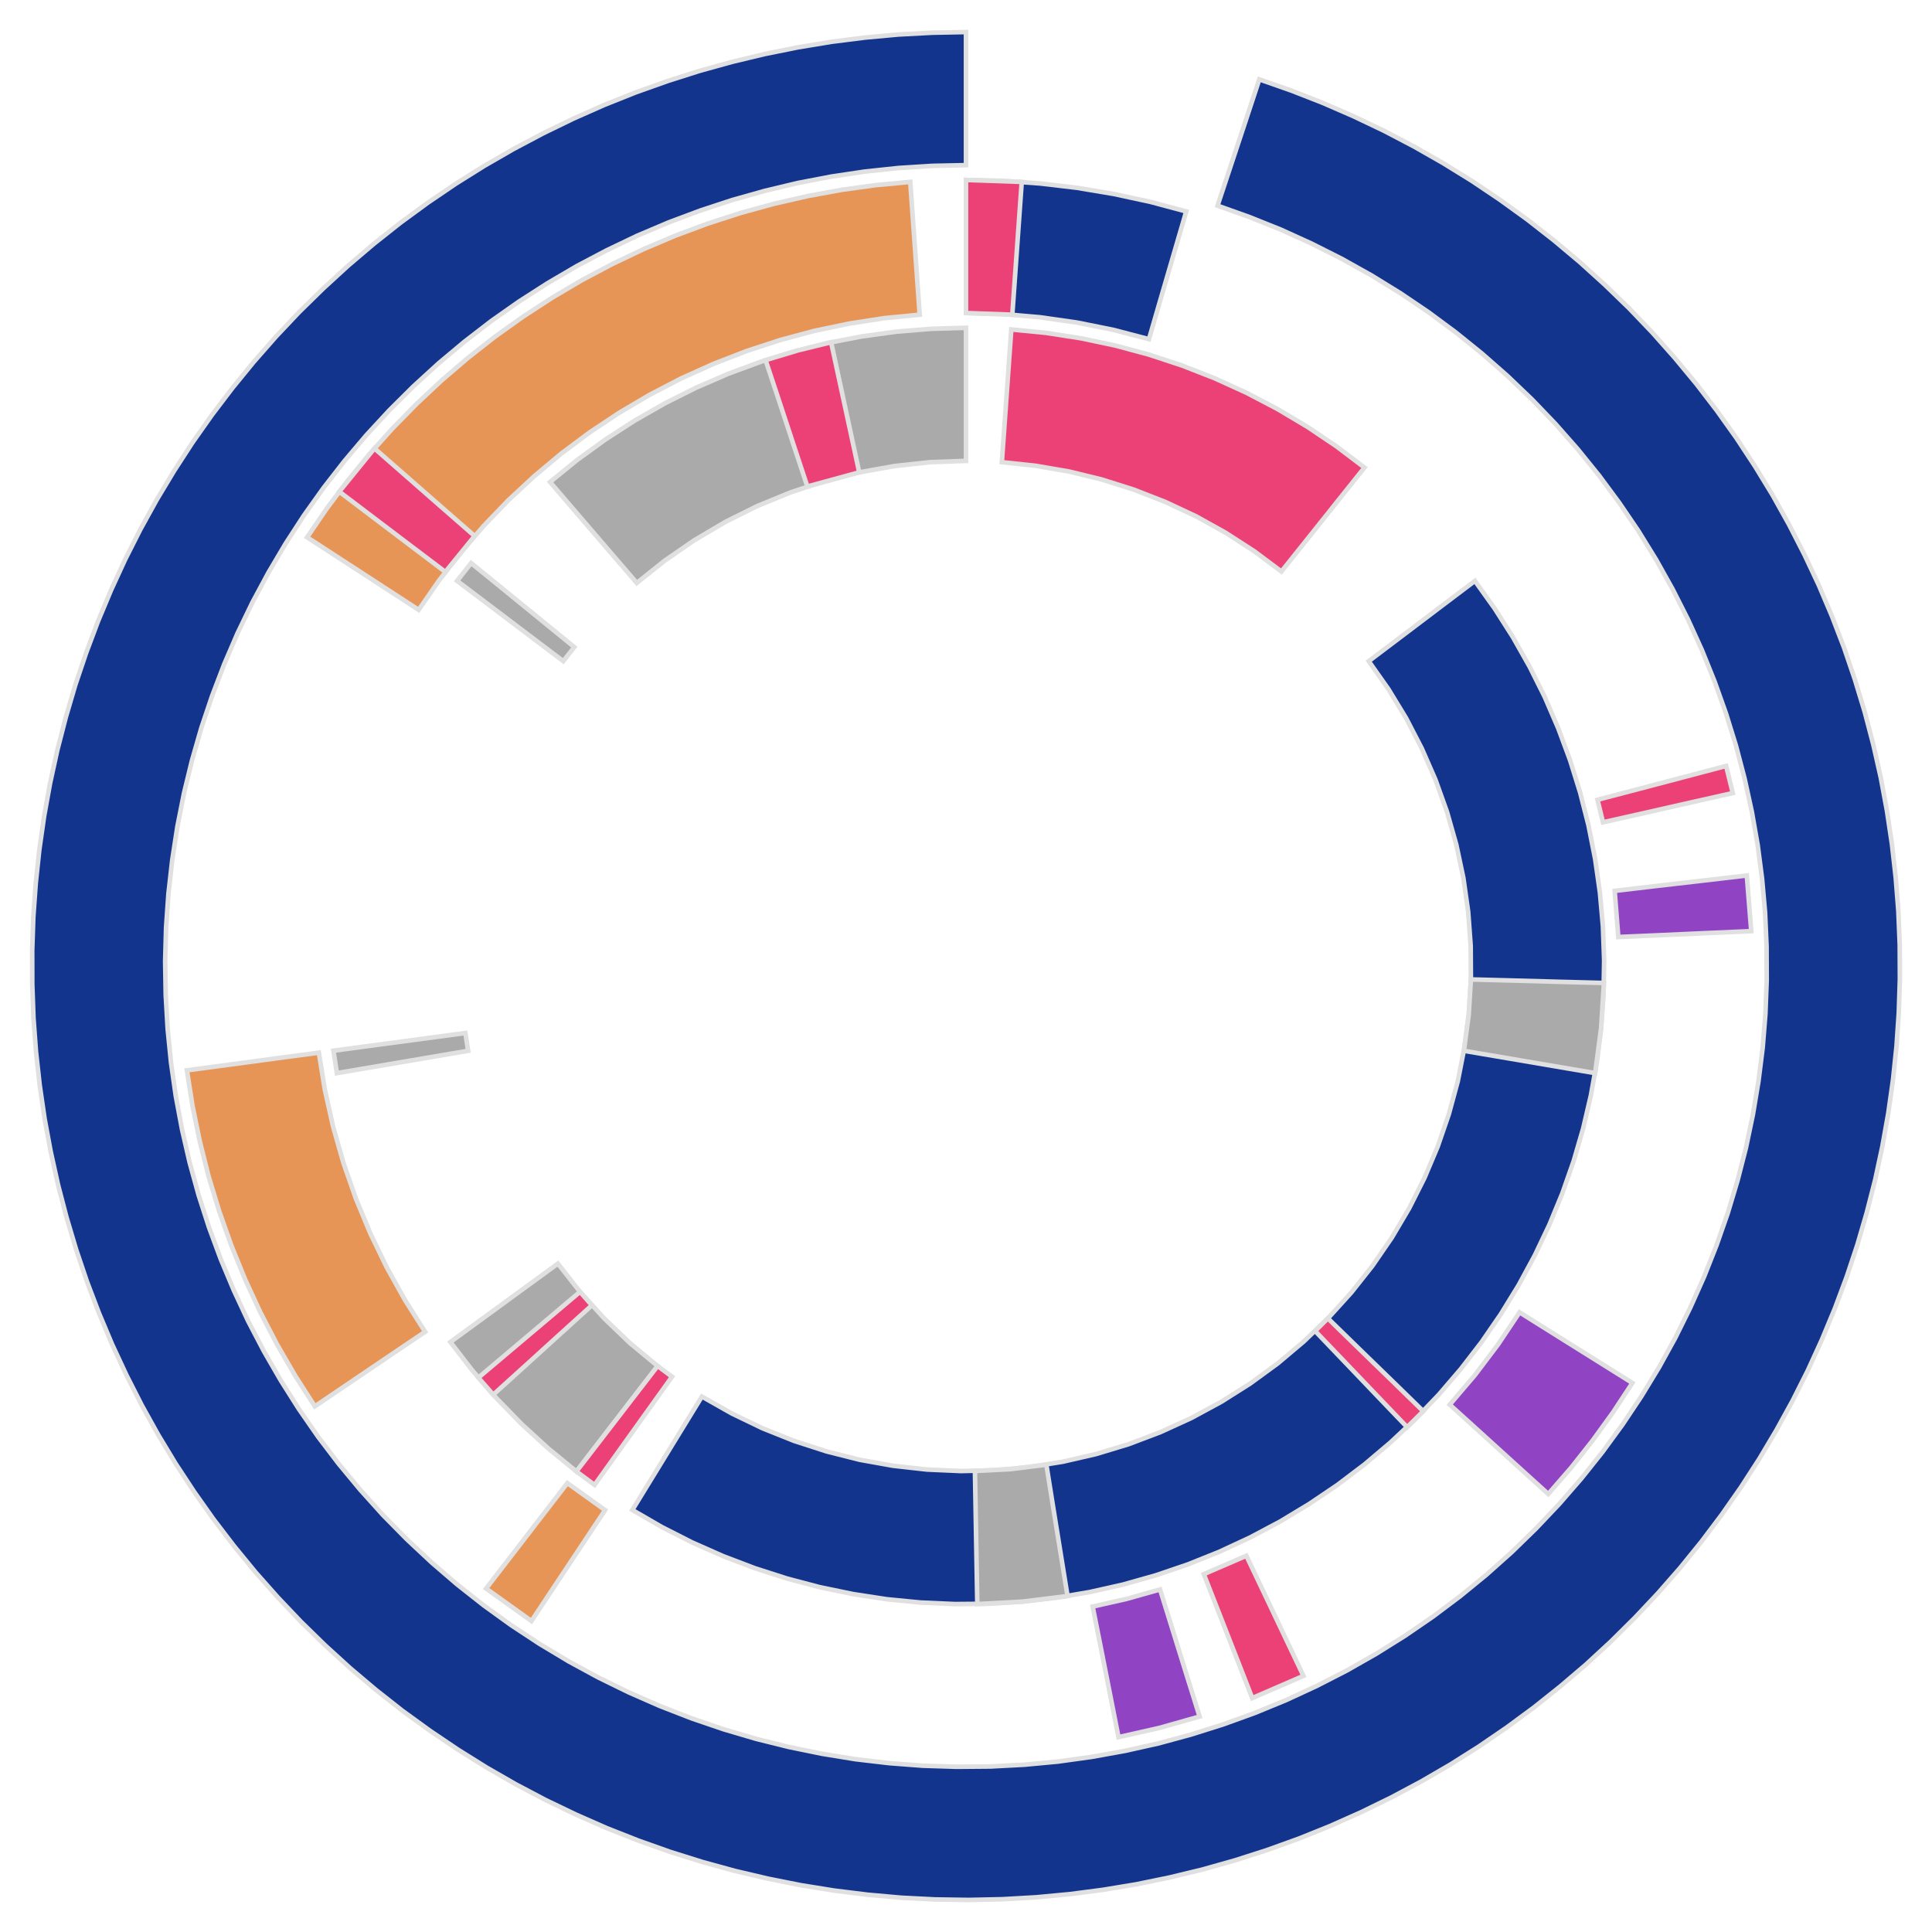
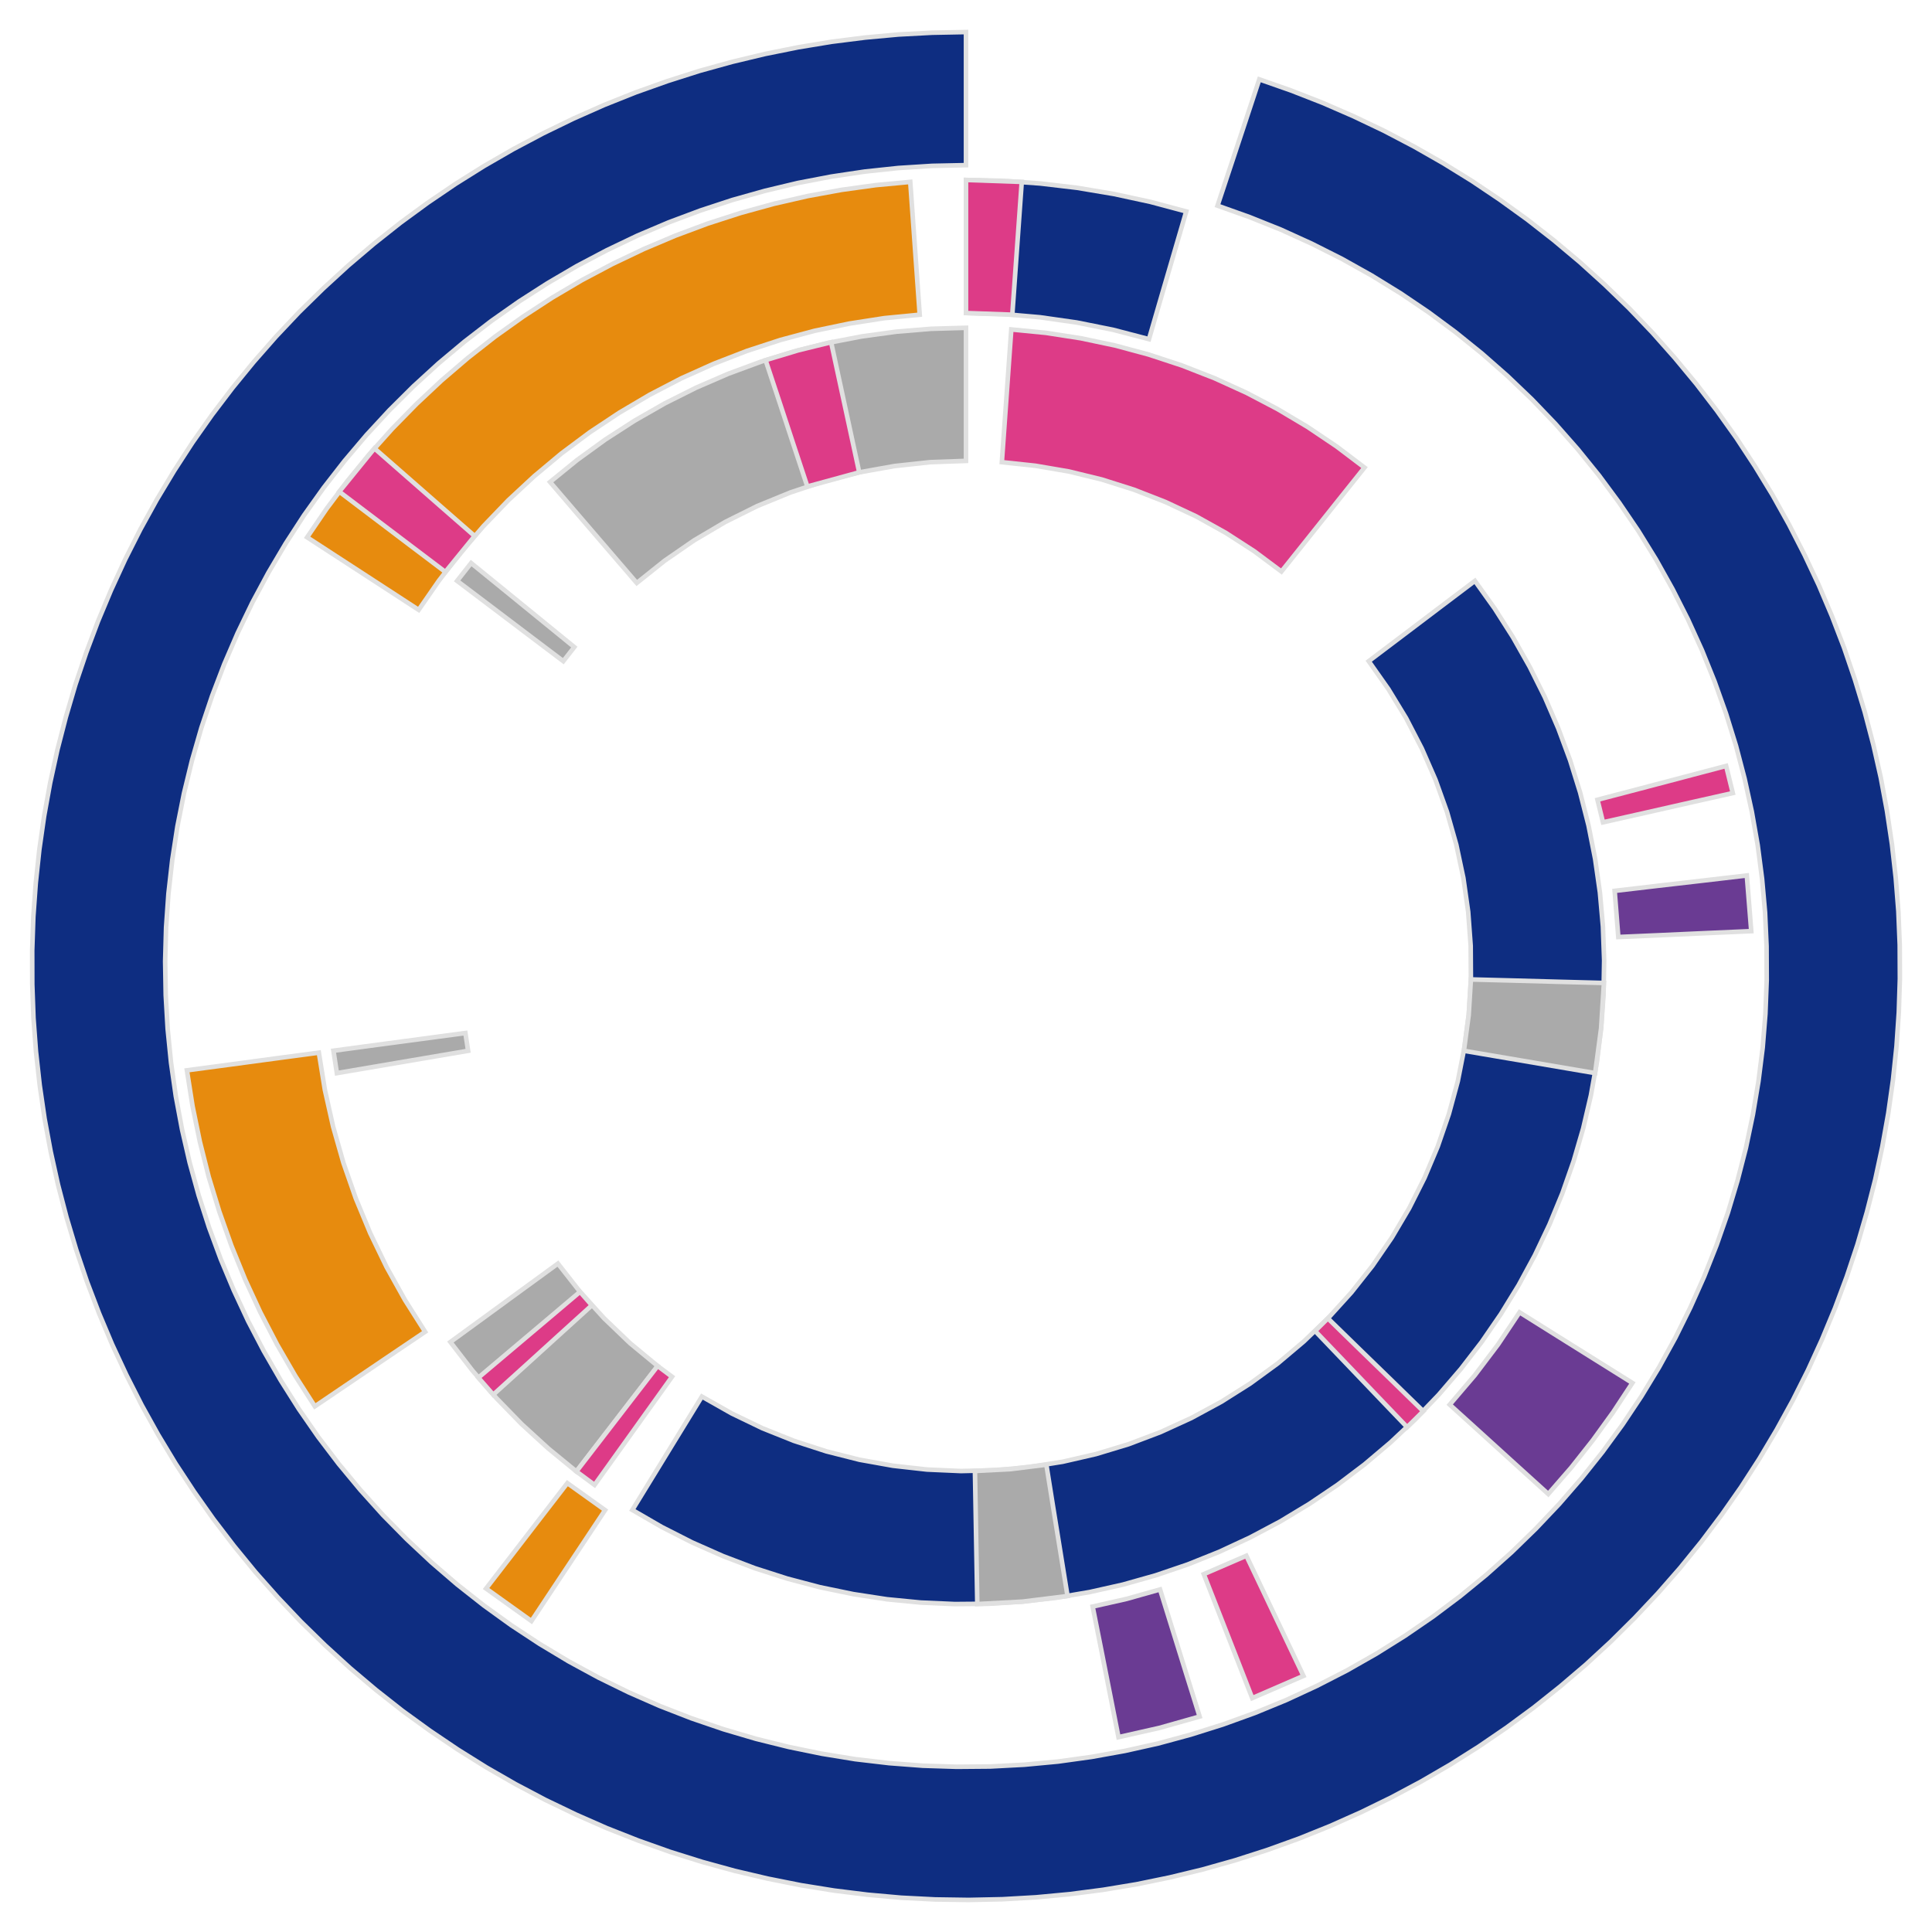
<svg xmlns="http://www.w3.org/2000/svg" class="svglite" width="270.00pt" height="270.00pt" viewBox="0 0 270.00 270.00">
  <defs>
    <style type="text/css">
    .svglite line, .svglite polyline, .svglite polygon, .svglite path, .svglite rect, .svglite circle {
      fill: none;
      stroke: #000000;
      stroke-linecap: round;
      stroke-linejoin: round;
      stroke-miterlimit: 10.00;
    }
    .svglite text {
      white-space: pre;
    }
  </style>
  </defs>
  <rect width="100%" height="100%" style="stroke: none; fill: none;" />
  <defs>
    <clipPath id="cpMC4wMHwyNzAuMDB8MC4wMHwyNzAuMDA=">
      <rect x="0.00" y="0.00" width="270.00" height="270.00" />
    </clipPath>
  </defs>
  <g clip-path="url(#cpMC4wMHwyNzAuMDB8MC4wMHwyNzAuMDA=)">
-     <polygon points="135.00,23.08 135.00,16.88 135.00,10.68 135.00,4.48 130.28,4.57 125.57,4.82 120.88,5.25 116.20,5.84 111.54,6.61 106.92,7.54 102.33,8.64 97.78,9.90 93.29,11.33 88.85,12.91 84.46,14.66 80.15,16.57 75.91,18.63 71.74,20.84 67.65,23.20 63.66,25.70 59.76,28.35 55.95,31.14 52.25,34.07 48.66,37.12 45.18,40.31 41.81,43.61 38.57,47.04 35.46,50.58 32.47,54.24 29.62,57.99 26.90,61.85 24.33,65.81 21.90,69.85 19.62,73.98 17.49,78.19 15.52,82.47 13.70,86.82 12.04,91.24 10.53,95.71 9.20,100.23 8.02,104.80 7.01,109.41 6.17,114.05 5.50,118.72 5.00,123.41 4.66,128.12 4.50,132.83 4.51,137.55 4.68,142.26 5.03,146.97 5.55,151.66 6.23,156.32 7.09,160.96 8.11,165.57 9.30,170.13 10.65,174.65 12.16,179.12 13.84,183.53 15.67,187.88 17.66,192.15 19.80,196.36 22.09,200.48 24.53,204.52 27.12,208.46 29.84,212.31 32.71,216.06 35.70,219.71 38.83,223.24 42.08,226.66 45.45,229.95 48.94,233.13 52.54,236.17 56.25,239.09 60.07,241.86 63.98,244.50 67.98,247.00 72.07,249.35 76.24,251.55 80.49,253.59 84.81,255.49 89.20,257.22 93.65,258.80 98.15,260.21 102.70,261.46 107.29,262.54 111.91,263.46 116.57,264.21 121.25,264.79 125.95,265.21 130.66,265.45 135.38,265.52 140.10,265.42 144.80,265.15 149.50,264.71 154.18,264.10 158.83,263.33 163.45,262.38 168.04,261.27 172.58,259.99 177.07,258.55 181.51,256.95 185.88,255.19 190.19,253.27 194.43,251.20 198.59,248.98 202.67,246.61 206.66,244.09 210.55,241.43 214.35,238.63 218.04,235.69 221.63,232.63 225.10,229.43 228.45,226.11 231.68,222.68 234.79,219.13 237.76,215.47 240.60,211.70 243.31,207.83 245.87,203.87 248.28,199.82 250.55,195.69 252.67,191.47 254.63,187.18 256.44,182.82 258.09,178.40 259.58,173.93 260.90,169.40 262.07,164.83 263.06,160.22 263.89,155.57 264.55,150.90 265.04,146.21 265.36,141.50 265.51,136.79 265.49,132.07 265.30,127.36 264.93,122.66 264.40,117.97 263.70,113.30 262.84,108.67 261.80,104.07 260.60,99.50 259.23,94.99 257.71,90.52 256.02,86.12 254.18,81.78 252.17,77.51 250.02,73.31 247.72,69.19 245.26,65.16 242.67,61.22 239.93,57.38 237.06,53.64 234.05,50.01 230.92,46.48 227.66,43.07 224.27,39.79 220.77,36.62 217.16,33.59 213.44,30.68 209.62,27.92 205.71,25.29 201.70,22.81 197.60,20.47 193.42,18.28 189.16,16.25 184.84,14.37 180.44,12.65 175.99,11.09 174.05,16.97 172.10,22.86 170.15,28.74 174.61,30.33 179.00,32.09 183.31,34.05 187.54,36.18 191.67,38.49 195.70,40.97 199.62,43.62 203.43,46.44 207.11,49.41 210.67,52.54 214.09,55.81 217.36,59.22 220.49,62.77 223.47,66.45 226.29,70.26 228.95,74.17 231.44,78.20 233.75,82.33 235.89,86.55 237.85,90.86 239.62,95.25 241.21,99.71 242.61,104.23 243.81,108.81 244.82,113.43 245.64,118.10 246.25,122.79 246.67,127.50 246.88,132.23 246.90,136.97 246.72,141.70 246.34,146.41 245.75,151.11 244.97,155.78 244.00,160.41 242.82,165.00 241.46,169.53 239.90,174.00 238.16,178.40 236.23,182.72 234.13,186.96 231.84,191.11 229.38,195.15 226.75,199.09 223.96,202.91 221.01,206.61 217.91,210.18 214.65,213.62 211.26,216.92 207.73,220.07 204.06,223.07 200.28,225.91 196.37,228.59 192.36,231.10 188.25,233.44 184.04,235.60 179.74,237.59 175.36,239.39 170.91,241.00 166.40,242.42 161.83,243.66 157.21,244.69 152.55,245.53 147.86,246.18 143.15,246.62 138.42,246.87 133.69,246.91 128.96,246.76 124.24,246.40 119.54,245.85 114.87,245.09 110.23,244.14 105.64,243.00 101.10,241.66 96.62,240.13 92.20,238.41 87.87,236.51 83.62,234.43 79.46,232.17 75.40,229.73 71.45,227.13 67.61,224.36 63.89,221.43 60.30,218.34 56.85,215.11 53.53,211.74 50.36,208.22 47.34,204.58 44.47,200.81 41.77,196.92 39.24,192.92 36.87,188.82 34.68,184.63 32.68,180.34 30.85,175.97 29.21,171.53 27.76,167.03 26.50,162.46 25.44,157.85 24.57,153.20 23.90,148.51 23.43,143.80 23.16,139.08 23.08,134.34 23.21,129.61 23.54,124.89 24.07,120.19 24.79,115.51 25.71,110.87 26.83,106.27 28.14,101.72 29.65,97.23 31.34,92.81 33.21,88.47 35.27,84.20 37.51,80.03 39.92,75.96 42.50,71.99 45.25,68.14 48.16,64.40 51.22,60.79 54.43,57.32 57.79,53.98 61.28,50.79 64.91,47.75 68.66,44.86 72.53,42.14 76.52,39.58 80.60,37.19 84.79,34.98 89.06,32.94 93.42,31.09 97.85,29.43 102.35,27.95 106.90,26.67 111.51,25.57 116.16,24.68 120.84,23.98 125.54,23.48 130.27,23.18 135.00,23.08 " style="stroke-width: 0.64; stroke: #E0E0E0; stroke-linecap: butt; stroke-linejoin: miter; fill: #12348D;" />
-     <polygon points="98.09,195.17 94.85,200.45 91.61,205.74 88.37,211.02 92.48,213.40 96.71,215.55 101.05,217.47 105.49,219.16 110.01,220.61 114.60,221.82 119.25,222.78 123.95,223.50 128.67,223.96 133.42,224.17 138.17,224.13 142.90,223.83 147.62,223.29 152.30,222.49 156.93,221.45 161.50,220.16 166.00,218.63 170.41,216.86 174.71,214.86 178.91,212.63 182.97,210.18 186.91,207.52 190.69,204.66 194.32,201.59 197.78,198.34 201.07,194.91 204.16,191.31 207.06,187.55 209.75,183.64 212.24,179.59 214.50,175.42 216.54,171.13 218.35,166.74 219.92,162.26 221.25,157.70 222.33,153.08 223.17,148.40 223.76,143.69 224.10,138.96 224.18,134.21 224.01,129.46 223.59,124.73 222.92,120.03 222.00,115.37 220.83,110.77 219.42,106.24 217.77,101.79 215.89,97.43 213.77,93.18 211.43,89.04 208.88,85.04 206.12,81.18 201.17,84.92 196.23,88.66 191.28,92.40 194.03,96.30 196.51,100.37 198.70,104.60 200.61,108.97 202.22,113.46 203.52,118.04 204.51,122.70 205.18,127.42 205.53,132.17 205.56,136.94 205.27,141.70 204.65,146.42 203.73,151.10 202.48,155.70 200.93,160.21 199.08,164.60 196.94,168.85 194.51,172.96 191.81,176.89 188.86,180.62 185.66,184.15 182.22,187.46 178.58,190.53 174.73,193.34 170.70,195.89 166.51,198.16 162.18,200.14 157.72,201.83 153.16,203.21 148.51,204.28 143.81,205.03 139.06,205.47 134.30,205.58 129.54,205.37 124.80,204.84 120.11,204.00 115.49,202.83 110.95,201.36 106.53,199.59 102.24,197.52 98.09,195.17 " style="stroke-width: 0.64; stroke: #E0E0E0; stroke-linecap: butt; stroke-linejoin: miter; fill: #12348D;" />
-     <polygon points="79.29,207.27 75.50,212.18 71.72,217.09 67.93,222.00 74.27,226.54 77.70,221.37 81.13,216.21 84.56,211.04 79.29,207.27 " style="stroke-width: 0.64; stroke: #E0E0E0; stroke-linecap: butt; stroke-linejoin: miter; fill: #E79556;" />
-     <polygon points="44.56,147.11 38.41,147.93 32.26,148.76 26.12,149.58 26.91,154.59 27.93,159.55 29.17,164.47 30.65,169.32 32.34,174.09 34.25,178.79 36.38,183.39 38.72,187.89 41.26,192.27 44.00,196.54 49.14,193.06 54.27,189.59 59.41,186.12 56.59,181.67 54.03,177.08 51.74,172.34 49.72,167.47 47.99,162.50 46.55,157.44 45.40,152.31 44.56,147.11 " style="stroke-width: 0.64; stroke: #E0E0E0; stroke-linecap: butt; stroke-linejoin: miter; fill: #E79556;" />
-     <polygon points="128.53,43.98 128.09,37.79 127.65,31.61 127.21,25.42 122.40,25.87 117.62,26.53 112.87,27.40 108.16,28.48 103.51,29.76 98.92,31.24 94.39,32.93 89.95,34.81 85.59,36.89 81.32,39.15 77.17,41.60 73.12,44.24 69.19,47.04 65.39,50.02 61.72,53.16 58.20,56.46 54.82,59.91 51.60,63.50 48.54,67.24 45.64,71.10 42.92,75.09 48.12,78.47 53.32,81.85 58.51,85.23 61.33,81.16 64.36,77.24 67.60,73.49 71.03,69.92 74.66,66.55 78.46,63.37 82.43,60.41 86.56,57.67 90.83,55.15 95.22,52.87 99.74,50.84 104.36,49.05 109.07,47.51 113.85,46.23 118.70,45.22 123.60,44.46 128.53,43.98 " style="stroke-width: 0.64; stroke: #E0E0E0; stroke-linecap: butt; stroke-linejoin: miter; fill: #E79556;" />
+     <polygon points="135.00,23.08 135.00,16.88 135.00,10.68 135.00,4.48 130.28,4.57 125.57,4.82 120.88,5.25 116.20,5.84 111.54,6.61 106.92,7.54 102.33,8.64 97.78,9.90 93.29,11.33 88.85,12.91 84.46,14.66 80.15,16.57 75.91,18.63 71.74,20.84 67.65,23.20 63.66,25.70 59.76,28.35 55.95,31.14 52.25,34.07 48.66,37.12 45.18,40.31 41.81,43.61 38.57,47.04 35.46,50.58 32.47,54.24 29.62,57.99 26.90,61.85 24.33,65.81 21.90,69.85 19.62,73.98 17.49,78.19 15.52,82.47 13.70,86.82 12.04,91.24 10.53,95.71 9.20,100.23 8.02,104.80 7.01,109.41 6.17,114.05 5.50,118.72 5.00,123.41 4.66,128.12 4.50,132.83 4.51,137.55 4.68,142.26 5.03,146.97 5.55,151.66 6.23,156.32 7.09,160.96 8.11,165.57 9.30,170.13 10.65,174.65 12.16,179.12 13.84,183.53 15.67,187.88 17.66,192.15 19.80,196.36 22.09,200.48 24.53,204.52 27.12,208.46 29.84,212.31 32.71,216.06 35.70,219.71 38.83,223.24 42.08,226.66 45.45,229.95 48.94,233.13 52.54,236.17 56.25,239.09 60.07,241.86 63.98,244.50 67.98,247.00 72.07,249.35 76.24,251.55 80.49,253.59 84.81,255.49 89.20,257.22 93.65,258.80 98.15,260.21 102.70,261.46 107.29,262.54 111.91,263.46 116.57,264.21 121.25,264.79 125.95,265.21 130.66,265.45 135.38,265.52 140.10,265.42 144.80,265.15 149.50,264.71 154.18,264.10 158.83,263.33 163.45,262.38 168.04,261.27 172.58,259.99 177.07,258.55 181.51,256.95 185.88,255.19 190.19,253.27 194.43,251.20 198.59,248.98 202.67,246.61 206.66,244.09 210.55,241.43 214.35,238.63 218.04,235.69 221.63,232.63 225.10,229.43 228.45,226.11 231.68,222.68 234.79,219.13 237.76,215.47 240.60,211.70 243.31,207.83 245.87,203.87 248.28,199.82 250.55,195.69 252.67,191.47 254.63,187.18 256.44,182.82 258.09,178.40 259.58,173.93 260.90,169.40 262.07,164.83 263.06,160.22 263.89,155.57 264.55,150.90 265.04,146.21 265.36,141.50 265.51,136.79 265.49,132.07 265.30,127.36 264.93,122.66 264.40,117.97 263.70,113.30 262.84,108.67 261.80,104.07 260.60,99.50 259.23,94.99 257.71,90.52 256.02,86.12 254.18,81.78 252.17,77.51 250.02,73.31 247.72,69.19 245.26,65.16 242.67,61.22 239.93,57.38 237.06,53.64 234.05,50.01 230.92,46.48 227.66,43.07 224.27,39.79 220.77,36.62 217.16,33.59 213.44,30.68 209.62,27.92 205.71,25.29 201.70,22.81 197.60,20.47 193.42,18.28 189.16,16.25 184.84,14.37 180.44,12.65 175.99,11.09 174.05,16.97 172.10,22.86 170.15,28.74 174.61,30.33 179.00,32.09 183.31,34.05 187.54,36.18 191.67,38.49 195.70,40.97 199.62,43.62 203.43,46.44 207.11,49.41 210.67,52.54 214.09,55.81 217.36,59.22 220.49,62.77 223.47,66.45 226.29,70.26 228.95,74.17 231.44,78.20 233.75,82.33 235.89,86.55 237.85,90.86 239.62,95.25 241.21,99.71 242.61,104.23 243.81,108.81 244.82,113.43 245.64,118.10 246.25,122.79 246.67,127.50 246.88,132.23 246.90,136.97 246.72,141.70 246.34,146.41 245.75,151.11 244.97,155.78 244.00,160.41 242.82,165.00 241.46,169.53 239.90,174.00 238.16,178.40 236.23,182.72 234.13,186.96 231.84,191.11 229.38,195.15 226.75,199.09 223.96,202.91 221.01,206.61 217.91,210.18 214.65,213.62 211.26,216.92 207.73,220.07 204.06,223.07 200.28,225.91 196.37,228.59 192.36,231.10 188.25,233.44 184.04,235.60 179.74,237.59 175.36,239.39 170.91,241.00 166.40,242.42 161.83,243.66 157.21,244.69 152.55,245.53 147.86,246.18 143.15,246.62 138.42,246.87 133.69,246.91 128.96,246.76 124.24,246.40 119.54,245.85 114.87,245.09 110.23,244.14 105.64,243.00 101.10,241.66 96.62,240.13 92.20,238.41 87.87,236.51 83.62,234.43 79.46,232.17 75.40,229.73 71.45,227.13 67.61,224.36 63.89,221.43 60.30,218.34 56.85,215.11 53.53,211.74 50.36,208.22 47.34,204.58 44.47,200.81 41.77,196.92 39.24,192.92 36.87,188.82 34.68,184.63 32.68,180.34 30.85,175.97 29.21,171.53 27.76,167.03 26.50,162.46 25.44,157.85 24.57,153.20 23.90,148.51 23.43,143.80 23.16,139.08 23.08,134.34 23.21,129.61 23.54,124.89 24.07,120.19 24.79,115.51 25.71,110.87 26.83,106.27 28.14,101.72 29.65,97.23 31.34,92.81 33.21,88.47 35.27,84.20 37.51,80.03 39.92,75.96 42.50,71.99 45.25,68.14 48.16,64.40 51.22,60.79 54.43,57.32 57.79,53.98 61.28,50.79 64.91,47.75 68.66,44.86 72.53,42.14 76.52,39.58 80.60,37.19 84.79,34.98 89.06,32.94 93.42,31.09 97.85,29.43 102.35,27.95 106.90,26.67 111.51,25.57 116.16,24.68 120.84,23.98 125.54,23.48 130.27,23.18 135.00,23.08 " style="stroke-width: 0.64; stroke: #E0E0E0; stroke-linecap: butt; stroke-linejoin: miter; fill: #0E2D81;" />
+     <polygon points="98.09,195.17 94.85,200.45 91.61,205.74 88.37,211.02 92.48,213.40 96.71,215.55 101.05,217.47 105.49,219.16 110.01,220.61 114.60,221.82 119.25,222.78 123.95,223.50 128.67,223.96 133.42,224.17 138.17,224.13 142.90,223.83 147.62,223.29 152.30,222.49 156.93,221.45 161.50,220.16 166.00,218.63 170.41,216.86 174.71,214.86 178.91,212.63 182.97,210.18 186.91,207.52 190.69,204.66 194.32,201.59 197.78,198.34 201.07,194.91 204.16,191.31 207.06,187.55 209.75,183.64 212.24,179.59 214.50,175.42 216.54,171.13 218.35,166.74 219.92,162.26 221.25,157.70 222.33,153.08 223.17,148.40 223.76,143.69 224.10,138.96 224.18,134.21 224.01,129.46 223.59,124.73 222.92,120.03 222.00,115.37 220.83,110.77 219.42,106.24 217.77,101.79 215.89,97.43 213.77,93.18 211.43,89.04 208.88,85.04 206.12,81.18 201.17,84.92 196.23,88.66 191.28,92.40 194.03,96.30 196.51,100.37 198.70,104.60 200.61,108.97 202.22,113.46 203.52,118.04 204.51,122.70 205.18,127.42 205.53,132.17 205.56,136.94 205.27,141.70 204.65,146.42 203.73,151.10 202.48,155.70 200.93,160.21 199.08,164.60 196.94,168.85 194.51,172.96 191.81,176.89 188.86,180.62 185.66,184.15 182.22,187.46 178.58,190.53 174.73,193.34 170.70,195.89 166.51,198.16 162.18,200.14 157.72,201.83 153.16,203.21 148.51,204.28 143.81,205.03 139.06,205.47 134.30,205.58 129.54,205.37 124.80,204.84 120.11,204.00 115.49,202.83 110.95,201.36 106.53,199.59 102.24,197.52 98.09,195.17 " style="stroke-width: 0.64; stroke: #E0E0E0; stroke-linecap: butt; stroke-linejoin: miter; fill: #0E2D81;" />
+     <polygon points="79.29,207.27 75.50,212.18 71.72,217.09 67.93,222.00 74.27,226.54 77.70,221.37 81.13,216.21 84.56,211.04 79.29,207.27 " style="stroke-width: 0.64; stroke: #E0E0E0; stroke-linecap: butt; stroke-linejoin: miter; fill: #E78B0E;" />
+     <polygon points="44.56,147.11 38.41,147.93 32.26,148.76 26.12,149.58 26.91,154.59 27.93,159.55 29.17,164.47 30.65,169.32 32.34,174.09 34.25,178.79 36.38,183.39 38.72,187.89 41.26,192.27 44.00,196.54 49.14,193.06 54.27,189.59 59.41,186.12 56.59,181.67 54.03,177.08 51.74,172.34 49.72,167.47 47.99,162.50 46.55,157.44 45.40,152.31 44.56,147.11 " style="stroke-width: 0.64; stroke: #E0E0E0; stroke-linecap: butt; stroke-linejoin: miter; fill: #E78B0E;" />
+     <polygon points="128.53,43.98 128.09,37.79 127.65,31.61 127.21,25.42 122.40,25.87 117.62,26.53 112.87,27.40 108.16,28.48 103.51,29.76 98.92,31.24 94.39,32.93 89.95,34.81 85.59,36.89 81.32,39.15 77.17,41.60 73.12,44.24 69.19,47.04 65.39,50.02 61.72,53.16 58.20,56.46 54.82,59.91 51.60,63.50 48.54,67.24 45.64,71.10 42.92,75.09 48.12,78.47 53.32,81.85 58.51,85.23 61.33,81.16 64.36,77.24 67.60,73.49 71.03,69.92 74.66,66.55 78.46,63.37 82.43,60.41 86.56,57.67 90.83,55.15 95.22,52.87 99.74,50.84 104.36,49.05 109.07,47.51 113.85,46.23 118.70,45.22 123.60,44.46 128.53,43.98 " style="stroke-width: 0.64; stroke: #E0E0E0; stroke-linecap: butt; stroke-linejoin: miter; fill: #E78B0E;" />
    <polygon points="204.58,146.85 210.70,147.89 216.81,148.93 222.92,149.97 223.76,143.69 224.15,137.37 217.96,137.21 211.76,137.04 205.56,136.88 205.25,141.88 204.58,146.85 " style="stroke-width: 0.64; stroke: #E0E0E0; stroke-linecap: butt; stroke-linejoin: miter; fill: #AAAAAA;" />
    <polygon points="136.25,205.57 136.36,211.77 136.47,217.97 136.58,224.17 142.90,223.83 149.19,223.05 148.20,216.93 147.21,210.81 146.23,204.69 141.26,205.31 136.25,205.57 " style="stroke-width: 0.64; stroke: #E0E0E0; stroke-linecap: butt; stroke-linejoin: miter; fill: #AAAAAA;" />
    <polygon points="77.97,176.59 72.96,180.24 67.95,183.90 62.94,187.55 66.04,191.56 69.36,195.38 72.89,199.01 76.63,202.43 80.55,205.64 84.34,200.72 88.12,195.81 91.91,190.90 88.05,187.71 84.43,184.24 81.06,180.53 77.97,176.59 " style="stroke-width: 0.64; stroke: #E0E0E0; stroke-linecap: butt; stroke-linejoin: miter; fill: #AAAAAA;" />
    <polygon points="65.04,144.37 58.89,145.19 52.75,146.01 46.60,146.84 47.08,149.97 53.19,148.93 59.30,147.89 65.42,146.85 65.04,144.37 " style="stroke-width: 0.64; stroke: #E0E0E0; stroke-linecap: butt; stroke-linejoin: miter; fill: #AAAAAA;" />
    <polygon points="80.26,90.43 75.46,86.52 70.65,82.60 65.84,78.69 63.88,81.18 68.83,84.92 73.77,88.66 78.72,92.40 80.26,90.43 " style="stroke-width: 0.64; stroke: #E0E0E0; stroke-linecap: butt; stroke-linejoin: miter; fill: #AAAAAA;" />
    <polygon points="135.00,64.41 135.00,58.21 135.00,52.01 135.00,45.81 130.13,45.95 125.28,46.35 120.45,47.01 115.67,47.93 110.95,49.12 106.30,50.56 101.73,52.25 97.26,54.19 92.91,56.37 88.68,58.79 84.59,61.43 80.65,64.29 76.87,67.36 80.91,72.07 84.95,76.77 88.99,81.47 92.91,78.34 97.03,75.50 101.35,72.95 105.83,70.72 110.47,68.82 115.22,67.24 120.08,66.01 125.01,65.13 129.99,64.59 135.00,64.41 " style="stroke-width: 0.64; stroke: #E0E0E0; stroke-linecap: butt; stroke-linejoin: miter; fill: #AAAAAA;" />
-     <polygon points="179.08,79.87 182.95,75.03 186.82,70.18 190.69,65.34 186.79,62.39 182.73,59.66 178.53,57.16 174.20,54.89 169.74,52.86 165.19,51.08 160.54,49.55 155.82,48.28 151.03,47.27 146.20,46.52 141.33,46.04 140.89,52.22 140.45,58.41 140.01,64.59 144.71,65.09 149.38,65.89 153.97,67.01 158.49,68.44 162.89,70.16 167.18,72.17 171.31,74.47 175.29,77.04 179.08,79.87 " style="stroke-width: 0.64; stroke: #E0E0E0; stroke-linecap: butt; stroke-linejoin: miter; fill: #EC4176;" />
-     <polygon points="183.79,186.01 188.08,190.49 192.36,194.97 196.65,199.45 198.90,197.22 194.46,192.89 190.01,188.57 185.57,184.24 183.79,186.01 " style="stroke-width: 0.64; stroke: #E0E0E0; stroke-linecap: butt; stroke-linejoin: miter; fill: #EC4176;" />
-     <polygon points="226.16,130.95 232.36,130.68 238.55,130.40 244.74,130.13 244.12,122.35 237.96,123.07 231.80,123.78 225.65,124.50 226.16,130.95 " style="stroke-width: 0.64; stroke: #E0E0E0; stroke-linecap: butt; stroke-linejoin: miter; fill: #9043C3;" />
-     <polygon points="202.60,196.30 207.19,200.46 211.78,204.63 216.37,208.79 219.57,205.11 222.59,201.29 225.45,197.34 228.13,193.27 222.87,189.98 217.61,186.69 212.36,183.40 209.36,187.89 206.10,192.20 202.60,196.30 " style="stroke-width: 0.64; stroke: #E0E0E0; stroke-linecap: butt; stroke-linejoin: miter; fill: #9043C3;" />
-     <polygon points="152.70,224.52 153.91,230.60 155.11,236.68 156.31,242.77 162.02,241.48 167.65,239.89 165.80,233.97 163.96,228.05 162.12,222.13 157.44,223.45 152.70,224.52 " style="stroke-width: 0.64; stroke: #E0E0E0; stroke-linecap: butt; stroke-linejoin: miter; fill: #9043C3;" />
-     <polygon points="160.57,47.40 162.30,41.45 164.04,35.50 165.78,29.55 160.76,28.21 155.67,27.11 150.55,26.25 145.38,25.64 140.20,25.27 135.00,25.15 135.00,31.35 135.00,37.55 135.00,43.75 140.18,43.89 145.34,44.34 150.47,45.07 155.55,46.09 160.57,47.40 " style="stroke-width: 0.64; stroke: #E0E0E0; stroke-linecap: butt; stroke-linejoin: miter; fill: #12348D;" />
-     <polygon points="141.47,43.98 141.91,37.79 142.35,31.61 142.79,25.42 135.00,25.15 135.00,31.35 135.00,37.55 135.00,43.75 141.47,43.98 " style="stroke-width: 0.64; stroke: #E0E0E0; stroke-linecap: butt; stroke-linejoin: miter; fill: #EC4176;" />
-     <polygon points="224.02,114.92 230.06,113.56 236.11,112.19 242.16,110.83 241.23,107.04 235.24,108.62 229.24,110.20 223.25,111.77 224.02,114.92 " style="stroke-width: 0.64; stroke: #E0E0E0; stroke-linecap: butt; stroke-linejoin: miter; fill: #EC4176;" />
-     <polygon points="168.23,219.99 170.49,225.76 172.75,231.54 175.00,237.31 182.16,234.21 179.50,228.61 176.84,223.01 174.18,217.42 168.23,219.99 " style="stroke-width: 0.64; stroke: #E0E0E0; stroke-linecap: butt; stroke-linejoin: miter; fill: #EC4176;" />
-     <polygon points="120.08,66.01 118.77,59.95 117.46,53.89 116.15,47.83 111.54,48.96 106.99,50.33 108.94,56.21 110.88,62.10 112.83,67.99 120.08,66.01 " style="stroke-width: 0.64; stroke: #E0E0E0; stroke-linecap: butt; stroke-linejoin: miter; fill: #EC4176;" />
-     <polygon points="91.91,190.90 88.12,195.81 84.34,200.72 80.55,205.64 83.09,207.52 86.70,202.48 90.31,197.44 93.92,192.40 91.91,190.90 " style="stroke-width: 0.64; stroke: #E0E0E0; stroke-linecap: butt; stroke-linejoin: miter; fill: #EC4176;" />
-     <polygon points="81.06,180.53 76.33,184.53 71.59,188.53 66.85,192.53 68.93,194.91 73.53,190.75 78.12,186.58 82.71,182.42 81.06,180.53 " style="stroke-width: 0.64; stroke: #E0E0E0; stroke-linecap: butt; stroke-linejoin: miter; fill: #EC4176;" />
-     <polygon points="66.33,74.91 61.66,70.83 56.99,66.74 52.33,62.66 47.41,68.71 52.35,72.45 57.29,76.19 62.24,79.93 66.33,74.91 " style="stroke-width: 0.64; stroke: #E0E0E0; stroke-linecap: butt; stroke-linejoin: miter; fill: #EC4176;" />
+     <polygon points="179.08,79.87 182.95,75.03 186.82,70.18 190.69,65.34 186.79,62.39 182.73,59.66 178.53,57.16 174.20,54.89 169.74,52.86 165.19,51.08 160.54,49.55 155.82,48.28 151.03,47.27 146.20,46.52 141.33,46.04 140.89,52.22 140.45,58.41 140.01,64.59 144.71,65.09 149.38,65.89 153.97,67.01 158.49,68.44 162.89,70.16 167.18,72.17 171.31,74.47 175.29,77.04 179.08,79.87 " style="stroke-width: 0.64; stroke: #E0E0E0; stroke-linecap: butt; stroke-linejoin: miter; fill: #DD3B87;" />
+     <polygon points="183.79,186.01 188.08,190.49 192.36,194.97 196.65,199.45 198.90,197.22 194.46,192.89 190.01,188.57 185.57,184.24 183.79,186.01 " style="stroke-width: 0.64; stroke: #E0E0E0; stroke-linecap: butt; stroke-linejoin: miter; fill: #DD3B87;" />
+     <polygon points="226.16,130.95 232.36,130.68 238.55,130.40 244.74,130.13 244.12,122.35 237.96,123.07 231.80,123.78 225.65,124.50 226.16,130.95 " style="stroke-width: 0.64; stroke: #E0E0E0; stroke-linecap: butt; stroke-linejoin: miter; fill: #6A3B93;" />
+     <polygon points="202.60,196.30 207.19,200.46 211.78,204.63 216.37,208.79 219.57,205.11 222.59,201.29 225.45,197.34 228.13,193.27 222.87,189.98 217.61,186.69 212.36,183.40 209.36,187.89 206.10,192.20 202.60,196.30 " style="stroke-width: 0.64; stroke: #E0E0E0; stroke-linecap: butt; stroke-linejoin: miter; fill: #6A3B93;" />
+     <polygon points="152.70,224.52 153.91,230.60 155.11,236.68 156.31,242.77 162.02,241.48 167.65,239.89 165.80,233.97 163.96,228.05 162.12,222.13 157.44,223.45 152.70,224.52 " style="stroke-width: 0.64; stroke: #E0E0E0; stroke-linecap: butt; stroke-linejoin: miter; fill: #6A3B93;" />
+     <polygon points="160.57,47.40 162.30,41.45 164.04,35.50 165.78,29.55 160.76,28.21 155.67,27.11 150.55,26.25 145.38,25.64 140.20,25.27 135.00,25.15 135.00,31.35 135.00,37.55 135.00,43.75 140.18,43.89 145.34,44.34 150.47,45.07 155.55,46.09 160.57,47.40 " style="stroke-width: 0.64; stroke: #E0E0E0; stroke-linecap: butt; stroke-linejoin: miter; fill: #0E2D81;" />
+     <polygon points="141.47,43.98 141.91,37.79 142.35,31.61 142.79,25.42 135.00,25.15 135.00,31.35 135.00,37.55 135.00,43.75 141.47,43.98 " style="stroke-width: 0.64; stroke: #E0E0E0; stroke-linecap: butt; stroke-linejoin: miter; fill: #DD3B87;" />
+     <polygon points="224.02,114.92 230.06,113.56 236.11,112.19 242.16,110.83 241.23,107.04 235.24,108.62 229.24,110.20 223.25,111.77 224.02,114.92 " style="stroke-width: 0.64; stroke: #E0E0E0; stroke-linecap: butt; stroke-linejoin: miter; fill: #DD3B87;" />
+     <polygon points="168.23,219.99 170.49,225.76 172.75,231.54 175.00,237.31 182.16,234.21 179.50,228.61 176.84,223.01 174.18,217.42 168.23,219.99 " style="stroke-width: 0.64; stroke: #E0E0E0; stroke-linecap: butt; stroke-linejoin: miter; fill: #DD3B87;" />
+     <polygon points="120.08,66.01 118.77,59.95 117.46,53.89 116.15,47.83 111.54,48.96 106.99,50.33 108.94,56.21 110.88,62.10 112.83,67.99 120.08,66.01 " style="stroke-width: 0.64; stroke: #E0E0E0; stroke-linecap: butt; stroke-linejoin: miter; fill: #DD3B87;" />
+     <polygon points="91.91,190.90 88.12,195.81 84.34,200.72 80.55,205.64 83.09,207.52 86.70,202.48 90.31,197.44 93.92,192.40 91.91,190.90 " style="stroke-width: 0.64; stroke: #E0E0E0; stroke-linecap: butt; stroke-linejoin: miter; fill: #DD3B87;" />
+     <polygon points="81.06,180.53 76.33,184.53 71.59,188.53 66.85,192.53 68.93,194.91 73.53,190.75 78.12,186.58 82.71,182.42 81.06,180.53 " style="stroke-width: 0.64; stroke: #E0E0E0; stroke-linecap: butt; stroke-linejoin: miter; fill: #DD3B87;" />
+     <polygon points="66.33,74.91 61.66,70.83 56.99,66.74 52.33,62.66 47.41,68.71 52.35,72.45 57.29,76.19 62.24,79.93 66.33,74.91 " style="stroke-width: 0.64; stroke: #E0E0E0; stroke-linecap: butt; stroke-linejoin: miter; fill: #DD3B87;" />
  </g>
</svg>
